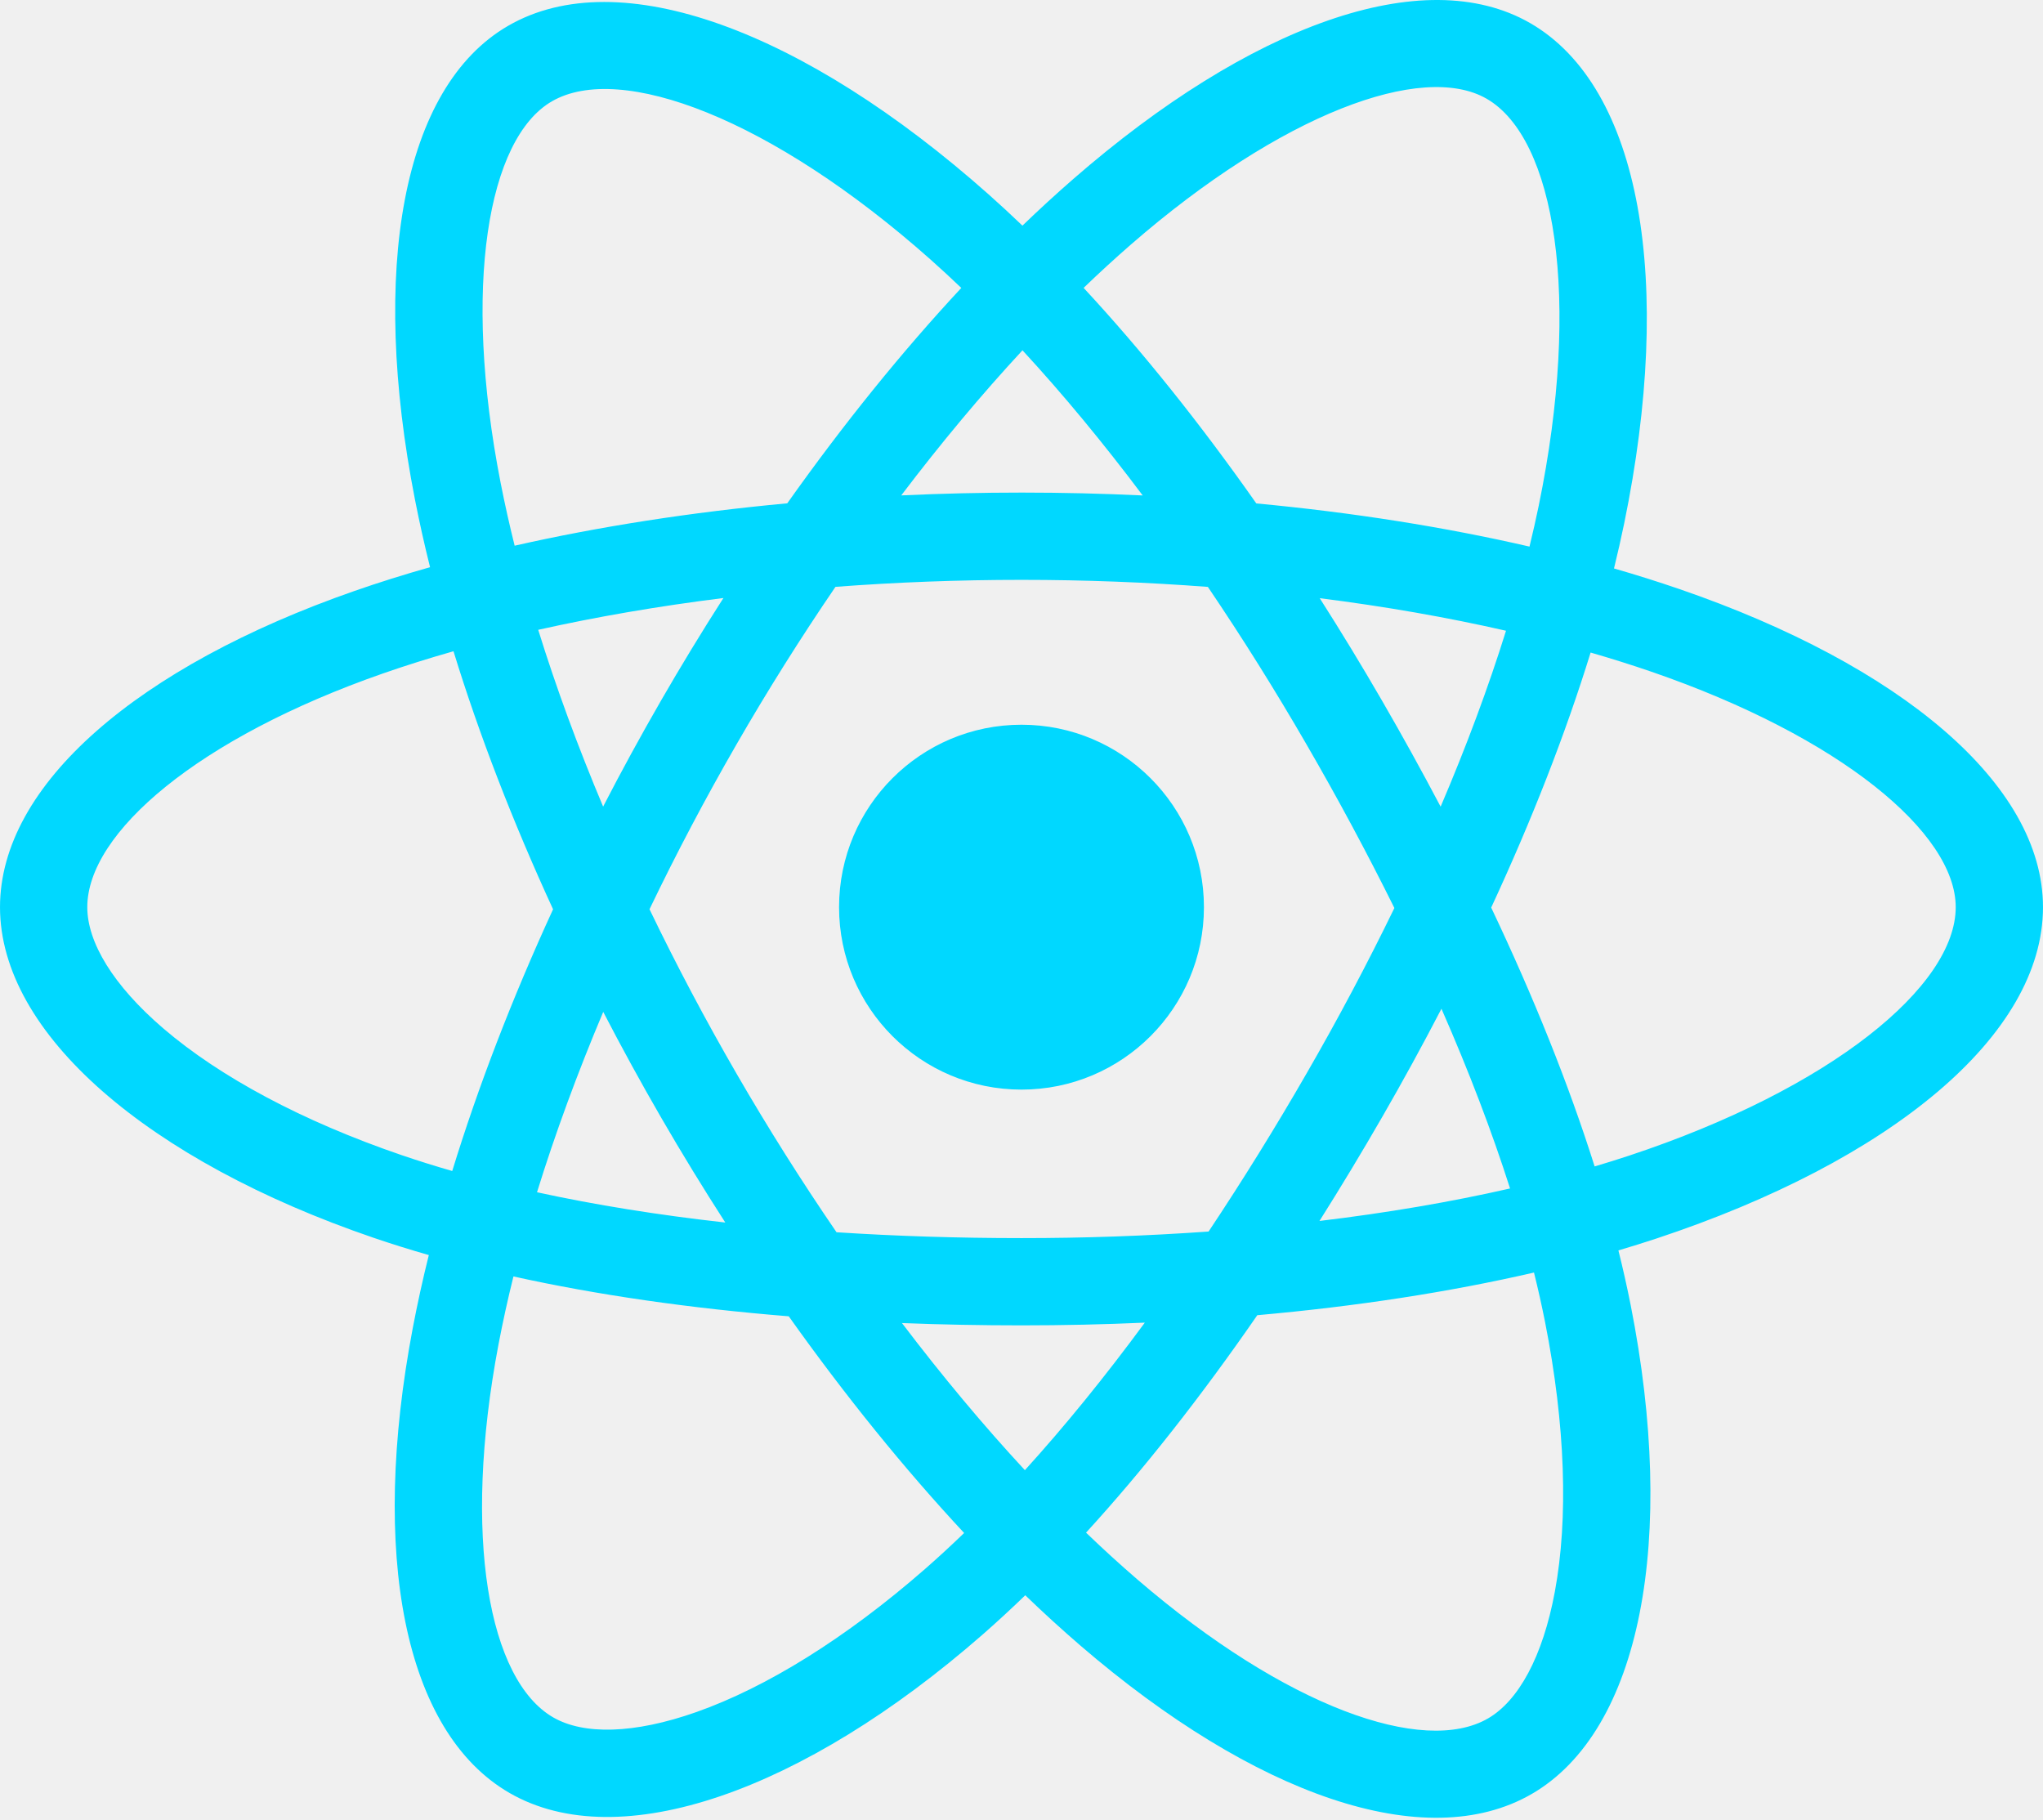
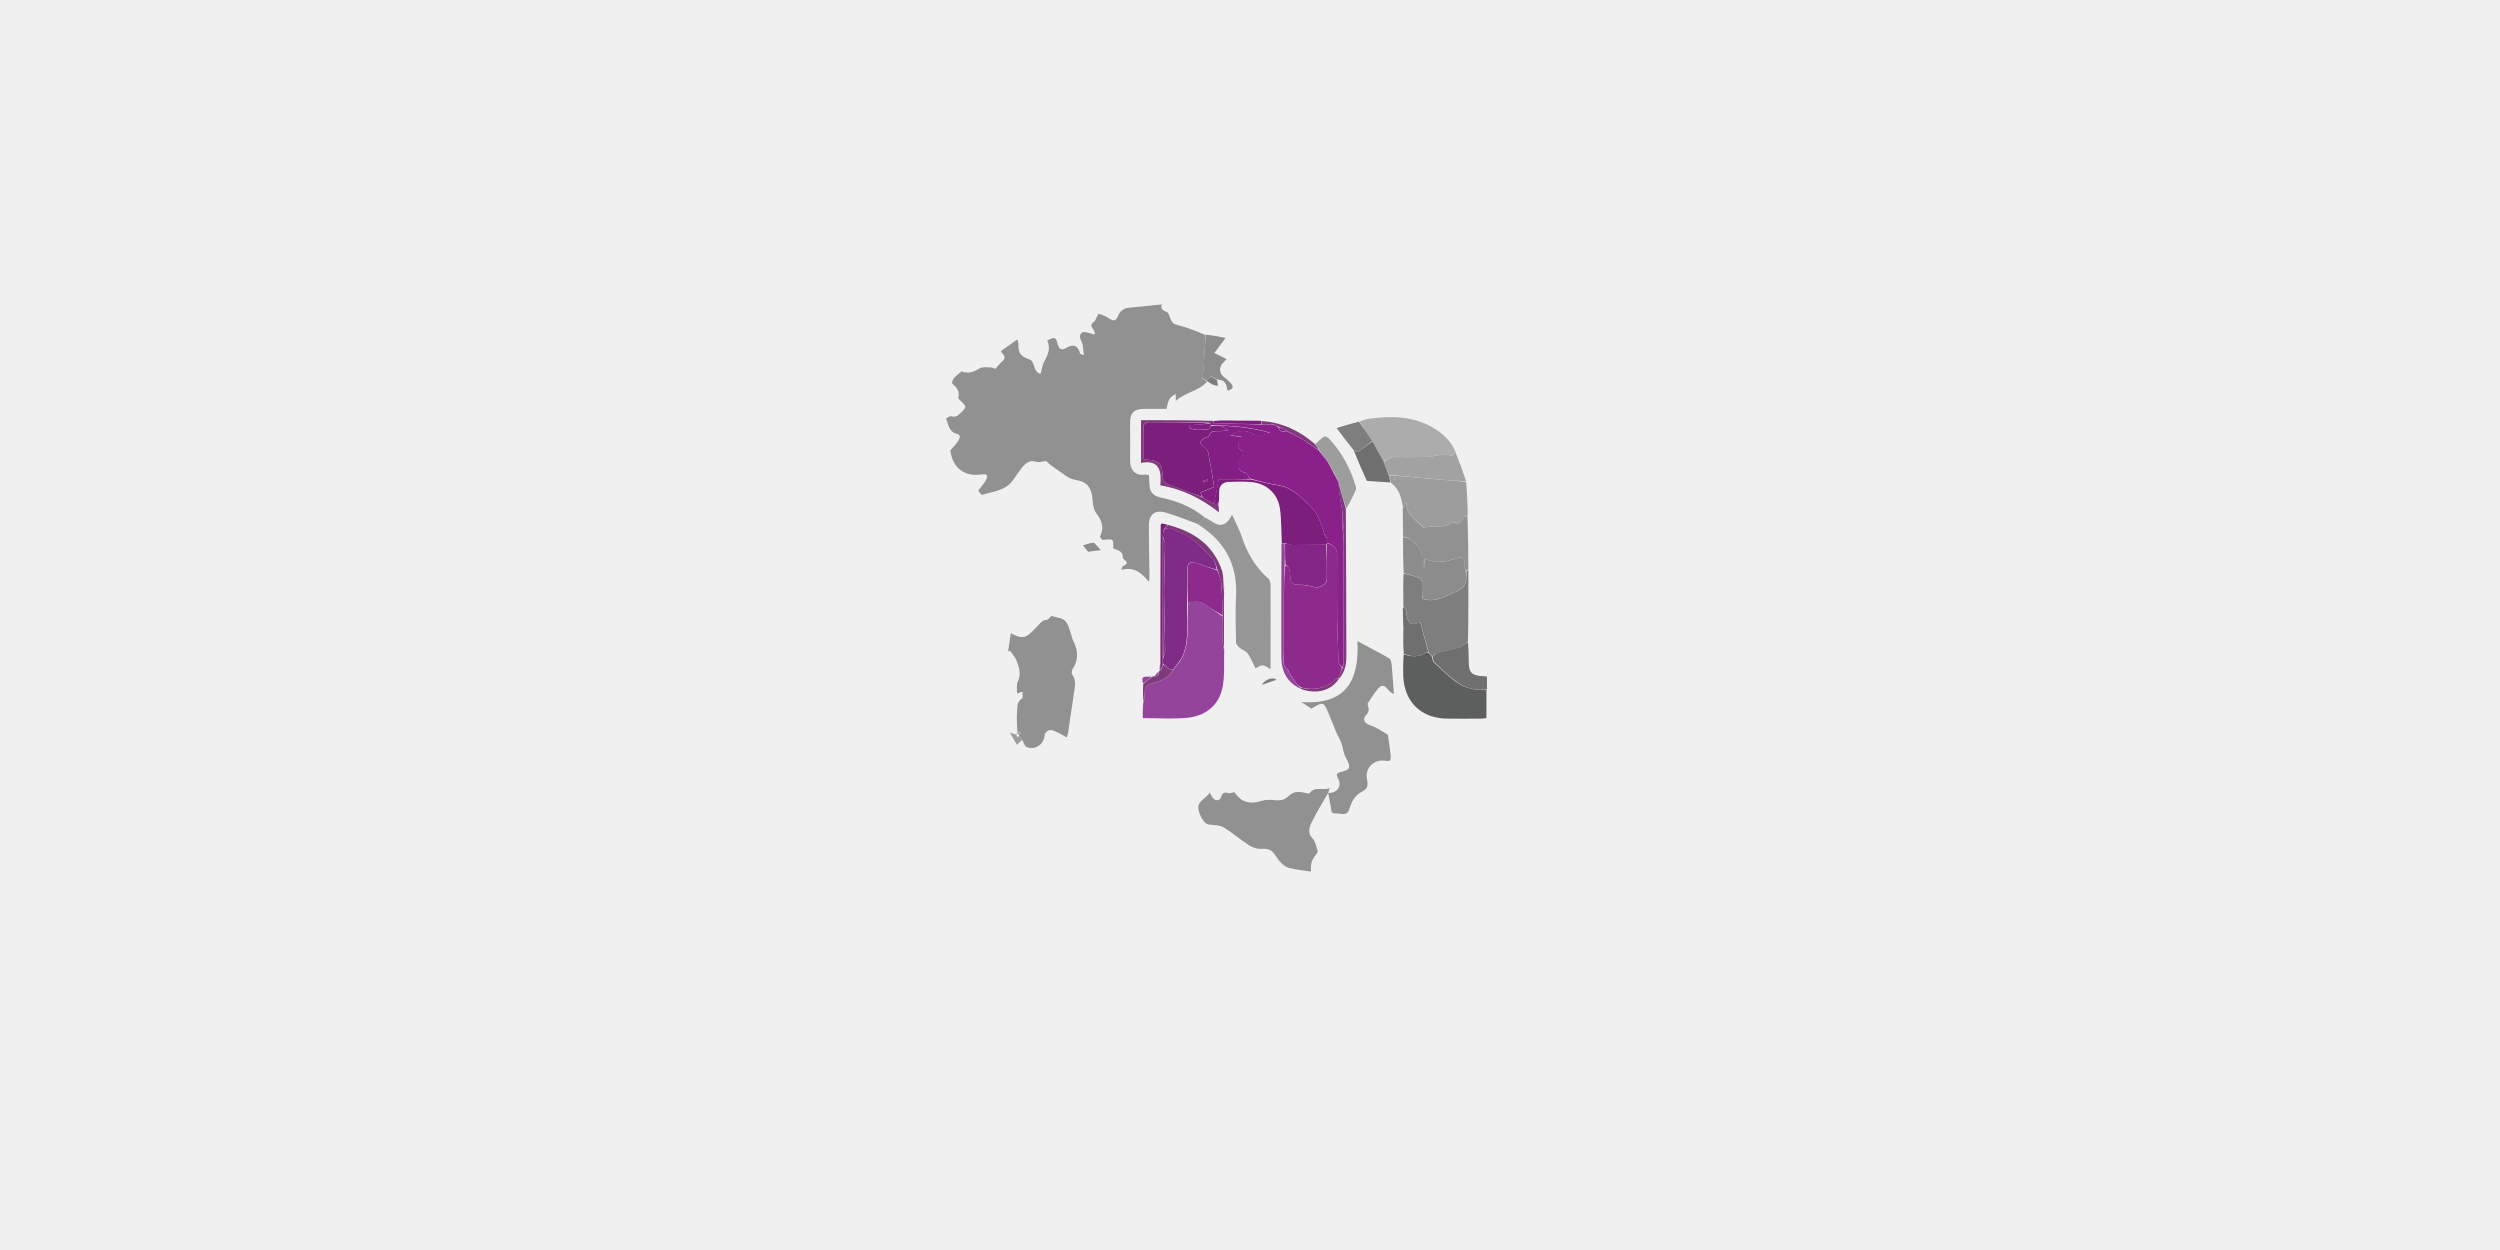
- <svg xmlns="http://www.w3.org/2000/svg" aria-hidden="true" role="img" class="iconify iconify--logos" width="35.93" height="32" preserveAspectRatio="xMidYMid meet" viewBox="0 0 256 228">
-   <path fill="#00D8FF" d="M210.483 73.824a171.49 171.49 0 0 0-8.24-2.597c.465-1.9.893-3.777 1.273-5.621c6.238-30.281 2.16-54.676-11.769-62.708c-13.355-7.7-35.196.329-57.254 19.526a171.23 171.23 0 0 0-6.375 5.848a155.866 155.866 0 0 0-4.241-3.917C100.759 3.829 77.587-4.822 63.673 3.233C50.33 10.957 46.379 33.89 51.995 62.588a170.974 170.974 0 0 0 1.892 8.48c-3.28.932-6.445 1.924-9.474 2.98C17.309 83.498 0 98.307 0 113.668c0 15.865 18.582 31.778 46.812 41.427a145.52 145.52 0 0 0 6.921 2.165a167.467 167.467 0 0 0-2.01 9.138c-5.354 28.2-1.173 50.591 12.134 58.266c13.744 7.926 36.812-.22 59.273-19.855a145.567 145.567 0 0 0 5.342-4.923a168.064 168.064 0 0 0 6.92 6.314c21.758 18.722 43.246 26.282 56.54 18.586c13.731-7.949 18.194-32.003 12.4-61.268a145.016 145.016 0 0 0-1.535-6.842c1.62-.48 3.21-.974 4.76-1.488c29.348-9.723 48.443-25.443 48.443-41.52c0-15.417-17.868-30.326-45.517-39.844Zm-6.365 70.984c-1.4.463-2.836.91-4.3 1.345c-3.24-10.257-7.612-21.163-12.963-32.432c5.106-11 9.31-21.767 12.459-31.957c2.619.758 5.16 1.557 7.61 2.4c23.69 8.156 38.14 20.213 38.14 29.504c0 9.896-15.606 22.743-40.946 31.14Zm-10.514 20.834c2.562 12.94 2.927 24.64 1.23 33.787c-1.524 8.219-4.59 13.698-8.382 15.893c-8.067 4.67-25.32-1.4-43.927-17.412a156.726 156.726 0 0 1-6.437-5.87c7.214-7.889 14.423-17.06 21.459-27.246c12.376-1.098 24.068-2.894 34.671-5.345a134.17 134.17 0 0 1 1.386 6.193ZM87.276 214.515c-7.882 2.783-14.16 2.863-17.955.675c-8.075-4.657-11.432-22.636-6.853-46.752a156.923 156.923 0 0 1 1.869-8.499c10.486 2.32 22.093 3.988 34.498 4.994c7.084 9.967 14.501 19.128 21.976 27.15a134.668 134.668 0 0 1-4.877 4.492c-9.933 8.682-19.886 14.842-28.658 17.94ZM50.35 144.747c-12.483-4.267-22.792-9.812-29.858-15.863c-6.35-5.437-9.555-10.836-9.555-15.216c0-9.322 13.897-21.212 37.076-29.293c2.813-.98 5.757-1.905 8.812-2.773c3.204 10.42 7.406 21.315 12.477 32.332c-5.137 11.18-9.399 22.249-12.634 32.792a134.718 134.718 0 0 1-6.318-1.979Zm12.378-84.26c-4.811-24.587-1.616-43.134 6.425-47.789c8.564-4.958 27.502 2.111 47.463 19.835a144.318 144.318 0 0 1 3.841 3.545c-7.438 7.987-14.787 17.08-21.808 26.988c-12.04 1.116-23.565 2.908-34.161 5.309a160.342 160.342 0 0 1-1.76-7.887Zm110.427 27.268a347.8 347.8 0 0 0-7.785-12.803c8.168 1.033 15.994 2.404 23.343 4.08c-2.206 7.072-4.956 14.465-8.193 22.045a381.151 381.151 0 0 0-7.365-13.322Zm-45.032-43.861c5.044 5.465 10.096 11.566 15.065 18.186a322.04 322.04 0 0 0-30.257-.006c4.974-6.559 10.069-12.652 15.192-18.18ZM82.802 87.83a323.167 323.167 0 0 0-7.227 13.238c-3.184-7.553-5.909-14.98-8.134-22.152c7.304-1.634 15.093-2.97 23.209-3.984a321.524 321.524 0 0 0-7.848 12.897Zm8.081 65.352c-8.385-.936-16.291-2.203-23.593-3.793c2.26-7.3 5.045-14.885 8.298-22.6a321.187 321.187 0 0 0 7.257 13.246c2.594 4.48 5.28 8.868 8.038 13.147Zm37.542 31.03c-5.184-5.592-10.354-11.779-15.403-18.433c4.902.192 9.899.29 14.978.29c5.218 0 10.376-.117 15.453-.343c-4.985 6.774-10.018 12.97-15.028 18.486Zm52.198-57.817c3.422 7.8 6.306 15.345 8.596 22.52c-7.422 1.694-15.436 3.058-23.88 4.071a382.417 382.417 0 0 0 7.859-13.026a347.403 347.403 0 0 0 7.425-13.565Zm-16.898 8.101a358.557 358.557 0 0 1-12.281 19.815a329.4 329.4 0 0 1-23.444.823c-7.967 0-15.716-.248-23.178-.732a310.202 310.202 0 0 1-12.513-19.846h.001a307.41 307.41 0 0 1-10.923-20.627a310.278 310.278 0 0 1 10.89-20.637l-.001.001a307.318 307.318 0 0 1 12.413-19.761c7.613-.576 15.42-.876 23.31-.876H128c7.926 0 15.743.303 23.354.883a329.357 329.357 0 0 1 12.335 19.695a358.489 358.489 0 0 1 11.036 20.54a329.472 329.472 0 0 1-11 20.722Zm22.56-122.124c8.572 4.944 11.906 24.881 6.52 51.026c-.344 1.668-.73 3.367-1.15 5.09c-10.622-2.452-22.155-4.275-34.23-5.408c-7.034-10.017-14.323-19.124-21.64-27.008a160.789 160.789 0 0 1 5.888-5.4c18.9-16.447 36.564-22.941 44.612-18.3ZM128 90.808c12.625 0 22.86 10.235 22.86 22.86s-10.235 22.86-22.86 22.86s-22.86-10.235-22.86-22.86s10.235-22.86 22.86-22.86Z" />
+ <svg xmlns="http://www.w3.org/2000/svg" id="Layer_1" data-name="Layer 1" version="1.1" viewBox="0 0 1920 960">
+   <defs>
+     <style>
+       .cls-1 {
+         fill: #812b89;
+       }
+ 
+       .cls-1, .cls-2, .cls-3, .cls-4, .cls-5, .cls-6, .cls-7, .cls-8, .cls-9, .cls-10, .cls-11, .cls-12, .cls-13, .cls-14, .cls-15, .cls-16, .cls-17, .cls-18 {
+         stroke-width: 0px;
+       }
+ 
+       .cls-2 {
+         fill: #979697;
+       }
+ 
+       .cls-3 {
+         fill: #5d5e5e;
+       }
+ 
+       .cls-4 {
+         fill: #acacac;
+       }
+ 
+       .cls-5 {
+         fill: #7b1e7c;
+       }
+ 
+       .cls-6 {
+         fill: #a2a2a2;
+       }
+ 
+       .cls-7 {
+         fill: #8c8c8c;
+       }
+ 
+       .cls-8 {
+         fill: #6f6f6f;
+       }
+ 
+       .cls-9 {
+         fill: #831f84;
+       }
+ 
+       .cls-10 {
+         fill: #9d9d9d;
+       }
+ 
+       .cls-11 {
+         fill: #94449b;
+       }
+ 
+       .cls-12 {
+         fill: #7e7e7e;
+       }
+ 
+       .cls-13 {
+         fill: #919191;
+       }
+ 
+       .cls-14 {
+         fill: #7e3a7b;
+       }
+ 
+       .cls-15 {
+         fill: #8e2a8c;
+       }
+ 
+       .cls-16 {
+         fill: #fff;
+       }
+ 
+       .cls-17 {
+         fill: #8a218a;
+       }
+ 
+       .cls-18 {
+         fill: #842687;
+       }
+     </style>
+   </defs>
+   <path class="cls-13" d="M919.8,402.4c-8.3-3-16.4-6.4-24.8-8.8-8.2-2.3-12.8,1.7-12.7,10.3,0,12.7.3,25.3.5,38,0,1.2-.2,2.5-.3,5.1-5.7-6.9-11.3-12-21.3-9.3.5-1.2.7-2.8,1.5-3.1,3.1-1.3,3.7-2.6.8-4.8-.5-.4-1.2-1-1.2-1.4.4-5.4-4-5.7-7.4-7.2.3-7.5.3-7.4-7.8-6.5-.7,0-2.5-2.3-2.3-2.7,3.5-6.8,1.4-12.3-2.9-17.9-1.8-2.4-2.5-6.1-2.7-9.2-.5-5.9-1.4-11.5-7-14.5-2.8-1.5-6.2-1.6-9.2-2.6-1.6-.5-3-1.4-4.4-2.4-3.8-2.6-7.6-5.3-11.4-8-1.4-1.1-2.7-2.4-3.8-3.3-2.4.2-5.2,1.3-7.4.6-5.2-1.7-8.3,1-11.1,4.4-4,4.8-6.8,11.1-11.7,14.4-5.4,3.6-12.5,4.7-19,6.5-.7.2-2.2-2.4-2.9-3.2,2.4-3.3,4.7-5.7,6.2-8.6,1.5-2.8.3-4.5-3.1-3.9-9.6,1.6-17.5-1.5-21.7-9.1-1.5-2.6-2.2-5.7-2.8-8.7-.2-.8,1.3-2,2.1-3,1.5-1.9,3.3-3.6,4.4-5.7,1.3-2.4,1.1-4.3-2.5-4.9-1.7-.3-3.4-2.1-4.4-3.7-1.3-2.2-1.8-4.8-2.9-7.9,1.1-.5,2.9-2,4.1-1.6,3.2,1,4.9-.5,6.9-2.4,4.9-4.6,5-5,0-9.6-.7-.7-1.9-1.8-1.7-2.3,1.5-4.9-1.2-7.8-4.5-10.7-.5-.4.2-3.1,1-4.1,1.6-1.9,3.8-3.4,6.2-5.4,4.6,2.1,9.1.5,13.8-2.3,2.2-1.3,5.5-.8,8.3-.7,1.5,0,3.1.9,3.7,1.1,2.2-2.4,3.6-4.4,5.5-6,4.1-3.4-.6-5.4-1.2-7.7,4.2-3,8.3-5.8,12.6-8.9.3,1.2.8,2.1.8,3,0,7.9,1.4,9.7,9.3,12.7,1.2.5,2.1,2.7,2.6,4.2,1,3.6,2.6,6.3,5.3,6.4.9-3.4,1.1-6.3,2.3-8.6,2.9-5.4,5.7-10.7,2.6-16.8,5.8-3.2,6.8-2.8,8.1,2.7.8,3.5,3,5.1,6.2,3.1,5.6-3.3,9.3-2.6,11,4.1,0,.4,1.1.5,2.9,1.3-.6-4-.3-7.4-1.6-10-1.4-2.9-2.3-5.8.4-7.5,1.4-.9,4.4.4,6.6.8.7.1,1.4.7,3.3.6-.5-1.3-.7-2.9-1.6-4-1.9-2.3-1.9-3.7.7-5.6,1.4-1,1.8-3.3,3.3-6.2,1.9.7,4.7,1.3,6.9,2.8,5.5,3.6,6.4,3.4,9-2.6.7-1.5,2.3-2.8,3.8-3.7,1.2-.7,2.8-1,4.3-1.1,8.3-.9,16.5-1.7,24.8-2.5-.9,2.3-.3,4.4,3.6,5.7,1.6.5,2.4,3.7,3.2,5.8,1,2.6,2.4,3.6,5.3,4.3,7.2,1.9,14.2,4.6,21.5,7.7-.4,9.7-1.2,18.8-1.7,27.8-.1,2.5-3.1,6.1,2.2,7.2.4.2.5.4.7.6-6.2,7.6-16.6,8.1-24.1,15v-5.2c-5.4,2-6.1,6.3-7.1,11.3-5.6,0-11.4,0-17.1,0-7.8,0-10.9,2.9-10.9,10.8,0,9.3.2,18.7,0,28-.3,7.8,3.7,12.9,11.6,11.7.8-.1,1.6.2,2.9.3.1,2.2.3,4.3.3,6.4.2,6.4,2.4,9.5,8.7,10.9,12.2,2.6,23.6,6.9,33.7,15.2-1.6,2.2-3.3,3.8-5,5.4Z" />
+   <path class="cls-13" d="M781.3,562c-.1-5.3-.7-10.6-.2-15.7.4-3.3-.3-7.5,3.8-9.8.8-.4.3-3.1.4-5.3-1.5.5-2.5.8-4.3,1.4.2-3.3-.5-6.5.6-9,2.8-5.9,1.1-11.2-1-16.5-1.1-2.7-3.2-4.9-4.9-7.3-.5.2-1,.4-1.5.6.7-4.7,1.4-9.3,2.1-14.1,11.1,6.3,13.4,1.7,21.2-6.2,1.9-2,3.1-3.9,6.2-4,1.2,0,2.3-1.8,3.7-3,2.3.6,4.8,1,7.3,1.8,5.9,2,6.1,7.7,7.9,12.3.6,1.5.8,3.2,1.5,4.6,3.8,7.4,4.6,14.6-.3,21.9-.7,1.1-1,3.3-.4,4.2,3.3,4.6,2.2,9.4,1.4,14.4-1.6,10.2-3,20.4-4.5,30.5-.1,1-.5,1.9-1,3.6-2.4-1.4-4.4-2.7-6.6-3.7-2.1-.9-4.4-2.2-6.4-2-1.5.1-4,2.3-4,3.7-.4,7.2-7.2,12.1-13.9,9.3-1.4-.6-2-3-3.2-5.2-1.1-1.6-1.9-2.5-2.8-3.7,0-.2-.2-.6.2-.7.8-.4,1.3-.7,1.8-1.1-1-.4-2.1-.8-3.1-1.2Z" />
+   <path class="cls-13" d="M1020,609c-4.3,7.6-9,15-12.8,22.9-1.9,3.9-3,8.2,1.1,12.4,2.1,2.2,2.5,6.1,3.6,9.2.1.4,0,1-.2,1.4-1.5,2.3-3.5,4.4-4.3,6.9-.8,2.4-.5,5.2-.6,7.6-5.7-.9-11.3-1.5-16.8-2.8-2.3-.5-4.5-2.3-6.2-4-2-1.9-3.4-4.5-5-6.7-2.5-3.4-5.6-4.3-10-4-3.1.2-6.8-.9-9.5-2.7-6.8-4.4-12.9-9.8-19.8-13.9-3.1-1.8-7.5-1.5-11.3-2.1-3.8-.6-6.7-7-7.6-10.5-1.9-7.8,5.6-9,8.5-14,.8,1.5,1.4,2.7,2.2,3.9,2,2.8,5.5,2.6,6.5-.5,1-3.1,2.3-4,5.5-3,1.3.4,3.1-.4,4.7-.7,5.2,7.7,11.8,9.6,20.8,6.7,3-1,6.6-1,9.8-.6,4.3.5,8,0,11-3.1,3.5-3.5,7.6-3.7,12-2.6,1.4.3,3.8.9,4.2.4,4-5.8,10.1-1.6,15.4-4-.5,1.6-.8,2.4-1.1,3.6,0,.3,0,.3,0,.3Z" />
+   <path class="cls-13" d="M1020,609c7,.2,10.9-5.3,7.6-11.2-2-3.6-.4-4.2,2.5-5,7.2-1.7,7.5-3.7,3.7-10.5-2-3.5-2.3-7.9-3.7-11.8-1.1-2.9-2.8-5.6-4-8.5-2.1-4.9-3.9-9.8-6-14.7-3.4-8.2-4-8.3-11.5-3.9-.6.3-1.1.6-1.5.8-2.4-1.6-4.6-3.1-7.7-5.1,33.7,2.6,44.7-15.8,43.1-46.7,9,4.8,16.8,8.8,24.4,13.2,1.2.7,1.8,3.3,1.9,5,.7,7.2,1.1,14.4,1.7,22.5-1.3-.9-3.2-1.7-4.3-3.2-3-3.9-5-4.4-8-.8-2.9,3.4-5.3,7.2-7.7,10.9-.3.5,0,1.6.2,2.3.8,2.5.7,4.4-1.4,6.7-3.4,3.7-1.3,6.6,3.5,8.2,5.2,1.8,9.8,5.2,13.1,7.1.9,6.1,1.6,10.8,2.1,15.5.2,1.4.2,3-.4,4.1-.3.6-2.3.6-3.4.4-9-1.6-16.3,5.7-14.3,14.5.9,4,.5,7.1-3.7,9.1-5.6,2.6-8.2,7.8-9.8,13.2-2,6.6-7.1,3.1-10.8,3.6-3.7.5-3.1-3.1-3.6-5.4-.7-3.2-1.3-6.5-1.9-10.1,0-.4,0-.4,0-.4Z" />
+   <path class="cls-11" d="M940.2,499c-.4,10.2.7,20.9-1.7,30.6-3.3,13.1-13.7,20.5-27.1,21.7-11,1-22.2.2-33.8.2,0-3.9,0-7.8.5-12.4.7-1.6.9-2.5.9-3.5.2-9.4.3-9.2,9.1-11.8,5.5-1.6,10.4-4.1,13.3-9.9,2.8-3.7,6-7,7.5-11,4.9-12.9,2.8-26.6,3.6-39.9,4.8-1.1,9-1.9,13.1,1.2,4.3,3.2,8.9,5.9,13.4,9.3,0,6.6,0,12.8,0,19,0,2.2.7,4.4,1.1,6.6Z" />
+   <path class="cls-2" d="M920.1,402.6c1.5-1.8,3.2-3.4,4.9-5.3,1.9.8,3.7,1.9,5.5,3.1,6.7,4.6,11.5,3.4,15.7-5.1,2.8,6.3,5.8,11.6,7.6,17.3,4.1,12.4,10.5,23.2,20.4,31.9,1.2,1,1.6,3.5,1.6,5.3.1,17.8,0,35.6,0,53.4,0,3.3,0,6.6,0,10.8-2-1.1-4-2.9-6-3-1.9-.1-4,1.5-5.6,2.3-1.9-3.8-3.4-7.8-5.8-11.2-1.4-2-4.3-2.9-6.3-4.6-1.2-1-2.8-2.6-2.8-4-.2-12-.7-24,0-35.9,1.2-24.2-8.8-42-29.2-54.9Z" />
+   <path class="cls-3" d="M1141.6,529.7v21.7c-1.1.2-2.2.5-3.3.5-9.2,0-18.3.2-27.5,0-19.6-.5-32.2-12.9-33.1-32.5-.2-5.5-.1-11,.3-16.9,6.1,2,11.6,2.4,16.9-1.2.5-.3,1.3-.1,2.1,0,1,1.1,1.9,2,2.8,3.2.4,1.6.4,3.2,1.2,4,6.1,5.5,11.8,11.6,18.6,16.1,6.3,4.1,14,5.9,21.8,5.1Z" />
+   <path class="cls-12" d="M1100,504.2c-.9-.9-1.7-1.7-2.8-3.3-2.2-8.2-4.3-15.7-6.4-23.1-6.9,2.7-8.9,1.7-10.4-5.3-.3-1.3,0-2.7-.4-3.9-.4-1-1.4-1.7-2.2-2.5-.1-8.4-.2-16.7.1-25.5,3.8.5,7,1.6,10.3,2.6,3.1.8,4.1,2.6,3.9,5.8-.2,3.8.2,7.7.4,10.9,8.6,2.8,15-.7,21.5-3.6,2.6-1.2,5.3-2.2,7.7-3.7,5.4-3.5,4.2-9.2,4.6-14.4.6,0,1,0,1.4,0,0,18,.1,36-.3,54.5-2.9,2-5.1,4-7.8,4.9-4.9,1.6-10.1,2.2-15.1,3.6-1.7.5-3.1,2-4.6,3Z" />
+   <path class="cls-10" d="M1126,370c.6,8.4,1.2,16.8,1.2,25.6-1.2.8-2.2,1-2.6,1.6-1.9,3-3.5,6.1-8.1,4-.8-.4-2.3,1-3.6,1.4-1.4.5-2.7,1.2-4.1,1.3-5.2.4-10.4.7-15.6,1-5.2-5.5-13.5-9.3-13.1-19.3-1.1,1.8-1.8,3.1-2.6,4.4-1.2-7.1-2.4-14.3-9.3-19.2-.3-.4-.2-.8,0-1-.2-1.1-.7-2-1.2-3.1,0-.7-.1-1.1,0-1.7,11.8.8,23.3,1.9,34.8,3,8,.7,16,1.3,24.1,2M1071.2,368.6c0-.4,0-.8,0-1.2-.2,0-.5,0-.5,0,0,.4,0,.8.5,1.2Z" />
+   <path class="cls-4" d="M1044,323.8c2.4-.8,4.8-1.9,7.3-2.2,17.2-2.4,34.2-2.1,49.7,7.1,7.2,4.3,13.3,9.9,16.8,18.2-1.5,2.1-2,4.4-5.1,2.5-1.5-.9-4.2-.2-6.3,0-3.4.4-6.7,1.4-10.1,1.5-7.8.2-15.6.3-23.3,0-4.1-.2-7.4,1-10.3,3.9-3.1-5.4-5.9-10.6-8.7-16.1-3.4-5.2-6.7-10-10-14.9Z" />
+   <path class="cls-5" d="M984.4,416.9c-.4-8.8-.2-17.6-1.4-26.3-1.8-12.2-11.1-19.9-23.4-20.5-5.3-.3-10.6-.2-15.9,0-5,.1-7.7,3.3-7.4,8.3.1,2.6,0,5.3-.5,8.4-1.5.4-2.6.4-3.5,0,1.4-6.7,2.6-13.1,3.6-18.8,8.7,0,16.4,0,24.5.2,7.4,1.7,14.4,3.5,21.5,4.6,10.1,1.6,16.6,8.5,23.5,14.9,6.5,6,9.4,14.1,11.7,22.7.7,1.1,1.3,1.9,2,3.1,0,1.5,0,2.5,0,3.8,0,.2,0,.7-.4.8-2,.1-3.6.2-5.1.3-7.1,0-14.3.1-21.5.2-1.4-.4-3.2-.9-5.4-1.4-.9,0-1.6-.1-2.2-.2Z" />
+   <path class="cls-13" d="M1077.3,390.5c.9-1.7,1.6-3,2.7-4.8-.3,10,7.9,13.8,13.1,19.3,5.3-.3,10.5-.6,15.6-1,1.4-.1,2.8-.8,4.1-1.3,1.2-.5,2.8-1.8,3.6-1.4,4.6,2.1,6.2-1.1,8.1-4,.4-.6,1.4-.8,2.5-1.3.5,13.7.7,27.4.7,41.6-.5.5-.8.4-1.8.2-.7-.9-1-1.6-1-2.2-.3-7.9-.6-8.8-8.1-6.3-7.7,2.6-14.7,3.3-23-.3.3,2.6.5,4.6.7,6.5-.5,0-1,.2-1.6.3-.3-2.2-1.2-4.5-.9-6.7.9-8.4-8.3-16.3-14.4-17-.1-7-.3-14-.3-21.5Z" />
+   <path class="cls-7" d="M1077.5,412.5c6.2.2,15.4,8.1,14.6,16.6-.2,2.2.6,4.5.9,6.7.5,0,1-.2,1.6-.3-.2-2-.4-3.9-.7-6.5,8.3,3.6,15.3,2.9,23,.3,7.5-2.5,7.8-1.6,8.1,6.3,0,.6.3,1.3.7,2.2.2,5.5,1.4,11.2-4,14.7-2.4,1.5-5.1,2.6-7.7,3.7-6.5,2.9-12.9,6.4-21.5,3.6-.1-3.1-.6-7-.4-10.9.2-3.2-.8-5-3.9-5.8-3.3-.9-6.6-2-10.2-3-.4-9-.5-18.1-.5-27.6Z" />
+   <path class="cls-6" d="M1063,355c2.6-3.1,5.9-4.2,10-4.1,7.8.3,15.5.2,23.3,0,3.4-.1,6.7-1.1,10.1-1.5,2.1-.3,4.8-1,6.3,0,3.1,1.9,3.6-.4,5.1-2.2,2.9,7.2,5.6,14.6,8.2,22.4-8.1-.3-16.1-.9-24.1-1.6-11.5-1.1-23.1-2.2-35.1-3.3-1.6-3.2-2.7-6.5-3.9-9.7Z" />
+   <path class="cls-8" d="M1100,504.5c1.5-1.4,2.9-2.9,4.6-3.4,5-1.4,10.1-2.1,15.1-3.6,2.6-.8,4.9-2.9,7.7-4.4.4,4.9.5,9.9.6,14.8,0,8.8,2.3,11,11.1,11.4.8,0,1.6.1,2.9.3,0,3.3,0,6.4,0,9.8-8,1.2-15.6-.6-21.9-4.8-6.8-4.4-12.6-10.6-18.6-16.1-.8-.7-.8-2.4-1.2-4Z" />
+   <path class="cls-10" d="M1010.1,341.1c2.2-1.9,4.2-4.1,6.6-5.7.7-.5,2.9.2,3.7,1.1,10,10.8,17,23.3,20.9,37.5.3,1.1-.1,2.5-.6,3.6-2,4.3-4.1,8.6-6.7,12.9-2.3-6.5-4.1-13-5.9-19.8-.3-.8-.5-1.3-.8-2.2-1-2.2-2-4-3.2-6.1-1.7-3-3.3-5.8-4.9-8.8-2-2.8-4-5.2-6-7.7,0,0,0,0,0-.4-1.1-1.7-2.1-3-3.1-4.4Z" />
+   <path class="cls-8" d="M1062.7,354.8c1.4,3.5,2.5,6.7,3.9,10.2.3.7.3,1,.4,2,.4,1.4.6,2.2.9,3,0,0,0,.3,0,.5-5.9-.3-11.9-.7-18.2-1.2-3.1-6.8-6.6-14.8-9.9-23.1,1.4.2,2.5.8,2.9,1,4.1-3,7.7-5.6,11.4-8.2,2.8,5.2,5.6,10.4,8.7,15.8Z" />
+   <path class="cls-7" d="M926.2,291.9c-5.1-1.1-2.2-4.7-2.1-7.2.5-9,1.3-18.1,2-27.6,5,.4,10.1,1.4,15.2,2.4-3.2,4.3-5.9,7.9-8.7,11.6,3.9,1.9,6.4,3.2,9.4,4.7-1.1,1.2-1.8,2-2.6,2.8-3.7,3.5-3,8.8,1.4,11.6,1.6,1.1,3,2.6,4.3,4,3,3.1,1.6,4.7-2.3,5.9-.8-4.3-1.5-8.6-7.7-8.5-2.1-.9-3.6-1.8-5.1-2.8-.1-.2-.2-.2-.3-.3.1.1.2.3.4.8-1.3,1.1-2.6,1.8-3.8,2.6Z" />
+   <path class="cls-8" d="M1077.6,466.5c.9.4,2,1.1,2.3,2.1.4,1.2.1,2.6.4,3.9,1.5,7,3.6,7.9,10.4,5.3,2.1,7.5,4.1,15,6.2,22.9-.7.4-1.5.3-2,.6-5.3,3.6-10.8,3.2-16.8.8-.5-6.3-.5-12.7-.3-19.6.4-.7.5-.8.5-.9-.2-.2-.4-.4-.6-.5-.1-4.7-.3-9.4-.3-14.5Z" />
+   <path class="cls-14" d="M932,387c1.1,0,2.2.2,3.6.1.4,1.8.5,3.7.6,6.3-13.7-10.5-28.1-17.8-45.1-20.7,1.1-10.9-.5-19.8-14.8-17.2v-32.8c18.5,0,36.7,0,55.4.5.4.9.3,1.4,0,1.8-.8,0-1.2,0-1.9,0-.2,0-.7,0-1-.3-15.9-.4-31.6-.6-47.2-.6-1.2,0-3.3,1.7-3.3,2.7-.3,8.6-.2,17.2-.2,25.6,1.2.3,1.7.5,2.2.5,10.1.7,12.2,2.7,12.7,13,.2,3.6,2,5.1,5.2,6.3,8.4,3,16.6,6.4,25.2,9.7,2.1,1,3.8,2,5.7,3.3,1,.8,1.9,1.2,2.9,1.7,0,0,0,0,0,0Z" />
+   <path class="cls-12" d="M1054,338.6c-3.6,3-7.2,5.6-11.3,8.6-.4-.2-1.5-.7-3-1.3-4.4-5.4-8.3-10.7-13.2-17.2,5.9-1.8,11.3-3.4,17.1-4.9,3.7,4.9,7,9.7,10.4,14.9Z" />
+   <path class="cls-14" d="M1028,371c1.8,6.5,3.6,13,5.6,19.7.3,38,.3,75.8.4,113.5,0,6.2-1.1,11.9-5.5,16.9-.4,0-.6-.1-.6-.5,1-2.8,2-5.2,3.3-7.9.4-1.6.7-2.9.7-4.2,0-30.5,0-61,0-92,0-3.3.1-6.1,0-8.9-.2-4.9-.6-9.7-1-15-.7-4.6-1.6-8.7-2.2-12.8-.4-2.9-.5-5.8-.8-8.7Z" />
+   <path class="cls-14" d="M940.2,498.5c-.5-1.7-1.1-3.9-1.2-6.1-.2-6.2,0-12.3,0-19.4-.3-9-.4-17.2-1.1-25.2-.3-3.3-1.9-6.5-2.9-10.1-1-2.9-1.4-6-3.2-7.8-5.2-5.6-10.6-11.2-16.6-16-3.8-3-8.8-4.4-13-6.8-2.9-1.6-5.4-2.1-8.2-.4,1-1.4,2-2.5,2.9-3.6,19.6,5.1,35.1,15.1,41.9,36,0,.9.2,1.3.2,1.6.2.8.4,1.7.4,3.2,0,3.9.3,7.1.6,10.4.2.3.2.6,0,1.6,0,.9,0,1.2,0,1.5,0,13.6.1,27.1,0,41.2Z" />
+   <path class="cls-11" d="M984.3,417.4c.8-.4,1.4-.3,2.3.2.3,5.8.3,11.1,0,16.7-.4,8.2-.6,16.1-.6,23.9,0,14.5-.1,29,0,43.4,0,4.5-2,9.9,3.5,13.1.3.2,0,1,.3,1.4,1.6,2.6,3.2,5.3,5,7.8,1.1,1.5,2.7,2.7,4.1,4.3,0,.4,0,.6,0,.8-10.1-4.7-14.8-13.1-14.8-23.9-.2-29.1,0-58.2.1-87.7Z" />
+   <path class="cls-5" d="M896.6,402.9c-.6,1.2-1.6,2.3-2.9,4-.4,2.1-.6,3.6-.7,5.6,0,31.2,0,61.9,0,93,0,1.8,0,3.1,0,4.9-.4,1.5-.8,2.6-1.1,3.3-.2-2.1-.5-3.8-.7-5.6,0-34.7,0-69.4.2-104.7.5-.8.7-1.1.7-1.4,1.4.3,2.8.5,4.6,1Z" />
+   <path class="cls-14" d="M1009.7,341c1.3,1.5,2.3,2.8,3,4.5-4.5-2.6-8.5-5.7-12.8-8.4-3.8-2.3-7.9-4.1-12.1-6.4-2.1-1.1-3.9-1.9-6-3-1.4-.7-2.6-1.2-4-2-1.8,0-3.3,0-5.2.3-1.4,0-2.5,0-3.6-.3,0-1,0-1.6,0-2.3,15.6,1,28.8,7.3,40.8,17.6Z" />
+   <path class="cls-14" d="M891.9,514c.4-1.1.8-2.2,1.5-3.6,2.7,1.1,3.8,4.9,7.7,3.6-2.5,5.6-7.5,8.2-13,9.8-8.8,2.5-8.9,2.4-9.1,11.8,0,1-.3,1.9-.8,3.1-.4-4.1-.5-8.4-.2-13.3,2.5-2.3,4.7-4,6.8-5.6.3-.1.6-.2,1.6-.5,4.2.6,3.4-2.1,3.8-3.8,0,0,0-.2.3-.3.7-.4,1.1-.8,1.4-1.1Z" />
+   <path class="cls-14" d="M999.3,529.2c-.3-.4-.3-.6.1-1,9.9,2.2,18.5.5,25.9-6,.7-.6,1.7-.8,2.6-1.2,0,0,.2.2.4.3-5.8,9-17,12.2-29,7.9Z" />
+   <path class="cls-7" d="M840.3,416.9c1.8,1.8,3.2,3.5,5.1,5.6-3.7.5-6.6.9-9.9,1.3.1.2,0-.3-.4-.8-1.1-1.4-2.2-2.8-3.4-4.2,1.8-.5,3.6-1.1,5.4-1.6,1-.3,2-.3,3.3-.3Z" />
+   <path class="cls-5" d="M968.6,323.3c.3.8.4,1.4,0,2.4-12.5,0-24.6-.4-36.6-.7,0-.5,0-.9,0-1.7,4-.4,7.9-.5,12.8-.4,3.8.2,6.6.2,9.4.2,4.2,0,8.4,0,12.7.1.5,0,.9,0,1.7,0Z" />
+   <path class="cls-10" d="M782.5,565.1c.8.9,1.6,1.9,2.5,3.1-1.2,1.4-2.6,2.5-4.1,3.8-1.7-3-3.3-5.8-5.3-9.4,1.8.6,3.3,1.2,5.1,1.6.3-.2.3-.2.1.1.1.8.5,1.2.8,1.7.3-.3.6-.6.9-.9Z" />
+   <path class="cls-12" d="M926.3,292c1.1-.8,2.4-1.6,3.7-2.6,0-.3,0-.3,0-.3,1.5.9,2.9,1.7,4.7,2.8.4,1.6.5,3.1.6,4.5-1.3-.3-2.7-.5-3.9-1-1.3-.6-2.5-1.5-4-2.5-.4-.4-.6-.6-1-.8Z" />
+   <path class="cls-12" d="M980.2,522.1c-3.6,1.4-7.3,2.6-11.1,3.8,2.2-4.1,9-6.4,11.1-3.8Z" />
+   <path class="cls-14" d="M966.6,323.1c-3.9.1-8.1,0-12.3,0-2.8,0-5.7,0-9-.1,6.6,0,13.8,0,21.3,0Z" />
+   <path class="cls-11" d="M884.4,519.7c-1.8,1.8-3.9,3.4-6.4,5.3-2.6-6.8,2.6-5,6.4-5.3Z" />
+   <path class="cls-11" d="M891.9,513.6c-.4.7-.7,1-1.3,1.4,0-2.1.1-4.2.5-6.7.4,1.4.6,3.1.9,5.2Z" />
+   <path class="cls-11" d="M940.3,453.9c-.4-2.8-.7-6-.8-9.5.4,2.9.7,6,.8,9.5Z" />
+   <path class="cls-11" d="M889.9,515.6c-.2,1.5.6,4.3-3.1,3.6.8-1.1,1.8-2.2,3.1-3.6Z" />
+   <path class="cls-10" d="M781.3,562.3c1,0,2.1.4,3.1.8-.5.3-1,.7-2,.9-.8,0-1.1,0-1.4,0,0,0,0,0,0,0,0-.4.2-.9.3-1.7Z" />
+   <path class="cls-11" d="M939.2,440.5c-.2-.2-.2-.5-.3-1,.1.2.2.5.3,1Z" />
+   <path class="cls-14" d="M891.7,402c.2.3,0,.6-.4.9-.1-.2,0-.6.4-.9Z" />
+   <path class="cls-3" d="M1077.8,481.3c.3,0,.5,0,.6.3,0,0-.1.2-.4.4-.2,0-.3-.2-.2-.7Z" />
+   <path class="cls-11" d="M940.3,457.2c-.2,0-.2-.4-.2-1,.1,0,.2.4.2,1Z" />
+   <path class="cls-16" d="M780.8,564.3c.5-.3.8-.3,1.3-.2.2.2.3.6.3.8-.2.5-.5.8-.8,1.1-.3-.5-.6-.9-.8-1.7Z" />
+   <path class="cls-1" d="M901.4,513.9c-4.1,1.4-5.2-2.3-8-3.9-.4-1.4-.4-2.8,0-4.7.8-2.2,1.5-3.9,1.5-5.6-.2-14.9-.8-29.8-.9-44.8,0-12.4.7-24.9.8-37.3,0-1.9-1.2-3.8-1.8-5.7.1-1.5.3-3,.7-4.8,3-2.3,5.6-1.8,8.4-.2,4.3,2.4,9.3,3.8,13,6.8,6,4.8,11.4,10.4,16.6,16,1.7,1.9,2.1,4.9,2.8,7.8-5.2-1.4-10.1-3.1-15-4.8-.2,0-.3-.1-.5-.2-5.3-1.6-7.1-.4-7.2,5.1,0,8.4,0,16.9,0,25.3-.4,13.4,1.7,27-3.1,39.9-1.5,3.9-4.7,7.2-7.5,11Z" />
+   <path class="cls-15" d="M912.4,463c-.4-8.4-.5-16.9-.4-25.3,0-5.5,1.9-6.7,7.2-5.1.2,0,.3.1.5.2,4.9,1.7,9.7,3.4,15,5.2,1.4,3.3,3,6.5,3.2,9.8.7,8.1.8,16.2,1.1,24.8-4.5-2.5-9.1-5.2-13.4-8.3-4.1-3.1-8.4-2.3-13.1-1.2Z" />
+   <path class="cls-6" d="M1068.2,369.8c-.6-.6-.8-1.4-1.1-2.5.5.6.9,1.4,1.1,2.5Z" />
+   <path class="cls-6" d="M1071,368.6c-.2-.4-.2-.8-.2-1.2,0,0,.3,0,.5,0,0,.4,0,.8-.3,1.2Z" />
+   <path class="cls-17" d="M931.6,325c12.4.3,24.4.7,36.9,1,1.5,0,2.6,0,4.3,0,2.2,0,3.6,0,5.1,0,1.2.5,2.4,1,3.8,2.1,1.3,3.8,3.6,3.8,6.2,2.9,4,2,8.1,3.8,11.9,6.1,4.3,2.7,8.4,5.8,12.9,8.7.4,0,.3,0,.3.4,2,2.8,4,5.2,6.1,7.6,1.6,2.7,3.1,5.5,4.8,8.9,1.2,2.5,2.2,4.3,3.3,6.1.3.5.5,1,.8,1.8.3,3.2.4,6.1.8,9,.6,4.2,1.4,8.3,2.2,13.3,0,3.7-.1,6.5,0,9.4.2,4.9.6,9.7.9,14.6,0,30.5,0,61,0,91.5,0,1.3-.3,2.6-1.1,4.1-1.4-1.3-2.7-2.9-2.8-4.4-.5-11.3-.9-22.6-1.1-33.8-.2-16,0-32,0-48q0-7.7-8-9.4c0-1.1,0-2.1,0-3.9-.7-1.5-1.3-2.3-2-3.1-2.2-8.3-5.1-16.3-11.7-22.4-6.9-6.4-13.4-13.4-23.5-14.9-7.1-1.1-14.1-2.9-21.5-5-1.7-2-2.7-4.2-4.2-4.6-5.9-1.8-7.1-6-3-10.8,1.1-1.3,1.9-5,1.3-5.4-4.6-3.3-4-7-.8-11.5-2.3-.2-3.6-.3-4.9-.5-1.1-.2-2.3-.4-4.1-.8,5.1-3.6,12.8-3.9,16.8-1.3,4.8,3.1,9.5.7,14.3-.3-12.4-3.7-25-5.2-38.3-5.6-2.8,0-5.2,0-7.5-.3,0-.8,0-1.2,0-1.7.4,0,.9,0,1.6,0Z" />
+   <path class="cls-15" d="M1019,417.2q8,1.4,8,9.2c0,16-.1,32,0,48,.1,11.3.5,22.6,1.1,33.8,0,1.6,1.4,3.1,2.5,4.7-.6,2.5-1.6,4.9-2.6,7.7-.9.8-2,1-2.6,1.6-7.5,6.5-16,8.3-26,5.8-1.8-1.4-3.4-2.5-4.5-4.1-1.8-2.5-3.4-5.2-5-7.8-.2-.4,0-1.2-.3-1.4-5.5-3.2-3.4-8.5-3.5-13.1-.2-14.5-.1-29,0-43.4,0-7.9.2-15.8,1-23.9,1.4.4,2.6,1,2.9,1.8.6,2.4.9,4.8,1.1,7.3.3,3.8,1.6,5.9,6.1,5.8,4-.1,8.2.6,12.1,1.7,4.3,1.2,9.8-1.9,9.8-6.3,0-8.9,0-17.7,0-26.6,0,0,0-.5,0-.7Z" />
+   <path class="cls-9" d="M938,327c12.8.4,25.4,2,37.8,5.6-4.8,1-9.5,3.4-14.3.3-4-2.6-11.7-2.3-16.8,1.3,1.8.3,2.9.6,4.1.8,1.3.2,2.6.3,4.9.5-3.2,4.4-3.8,8.2.8,11.5.6.4-.2,4.1-1.3,5.4-4.1,4.8-2.9,9,3,10.8,1.6.5,2.6,2.7,3.9,4.5-7.7.4-15.5.4-24.1.4-1,5.7-2.1,12.1-3.6,18.8-.3.3-.3.3-.3,0-1-.8-2-1.2-3-1.7-1.8-1-3.5-2-5.6-3.4-.8-1.7-1.3-2.9-1.5-3.5,4-1.6,7.6-3.1,10.5-4.3-1.3-7.7-2.1-14.3-3.6-20.8-.8-3.7-.1-7.9-5-10.5-3.2-1.7-1.8-5.3,2.1-6.6.9-.3,2.3-.6,2.5-1.2,1.4-4.3,4.9-3.7,8.2-3.8,2,0,4-.2,6.6-.3-2.3-1.6-3.7-2.6-5.1-3.7Z" />
+   <path class="cls-18" d="M1018.6,418c.4,8.8.5,17.7.4,26.5,0,4.4-5.6,7.5-9.8,6.3-3.9-1.1-8.1-1.9-12.1-1.7-4.5.1-5.8-1.9-6.1-5.8-.2-2.5-.5-4.9-1.1-7.3-.2-.8-1.4-1.4-2.6-2.1-.4-5.3-.4-10.6-.4-16.4,1.8,0,3.6.5,5.1.9,7.2,0,14.3-.1,21.5-.2,1.6,0,3.2-.1,5.1-.3Z" />
+   <path class="cls-18" d="M1017,410.4c.7.4,1.3,1.2,2,2.3-.7-.4-1.3-1.2-2-2.3Z" />
+   <path class="cls-14" d="M1019.1,353.5c-2-2.1-4-4.5-6-7.3,2,2.1,4,4.5,6,7.3Z" />
+   <path class="cls-14" d="M1027.2,368.5c-1-1.4-2.1-3.2-3.1-5.4,1,1.4,2,3.3,3.1,5.4Z" />
+   <path class="cls-12" d="M930,289c-.1-.1-.2-.3-.4-.4,0,0,.2.1.3.3,0,.1,0,.1,0,.1Z" />
+   <path class="cls-5" d="M937.6,327c1.9,1,3.3,2,5.6,3.7-2.6.1-4.6.3-6.6.3-3.3,0-6.8-.5-8.2,3.8-.2.6-1.6.9-2.5,1.2-3.9,1.3-5.3,5-2.1,6.6,4.9,2.5,4.2,6.8,5,10.5,1.5,6.5,2.3,13.2,3.6,20.8-2.9,1.2-6.5,2.6-10.5,4.3.2.5.7,1.8,1.2,3.4-8.3-2.9-16.5-6.3-24.9-9.3-3.2-1.2-5-2.7-5.2-6.3-.5-10.3-2.6-12.4-12.7-13-.5,0-1-.2-2.2-.5,0-8.4-.1-17,.2-25.6,0-1,2.2-2.7,3.3-2.7,15.6,0,31.3.1,46.9.9-5.1.9-10.2,1.2-15.3,1.5,0,.6,0,1.2,0,1.8,4.7,2.7,9.9,1.8,15,1.3.7,0,1.2-1.7,1.8-2.6,2.4,0,4.7,0,7.5,0M923.5,369.7q2.9,1.6,4.2-1.5c-1.4.4-2.6.7-4.2,1.5Z" />
+   <path class="cls-9" d="M930,326.7c-.6,1.2-1.1,2.9-1.8,2.9-5.1.5-10.3,1.3-15-1.3,0-.6,0-1.2,0-1.8,5.1-.3,10.2-.6,15.6-1.2.3-.3.8-.3,1-.3.2.5.2.9.2,1.7Z" />
+   <path class="cls-5" d="M929.1,385.3c.8.2,1.8.6,2.8,1.4-.9-.1-1.8-.6-2.8-1.4Z" />
+   <path class="cls-15" d="M1032,416.5c-.3-4.4-.7-9.3-1-14.1-.1-2.8,0-5.6,0-8.9.3,4.4.7,9.3,1,14.1.1,2.8,0,5.6,0,8.9Z" />
+   <path class="cls-14" d="M893,412.5c.7,1.4,1.9,3.4,1.8,5.3-.2,12.4-.8,24.9-.8,37.3,0,14.9.6,29.8.9,44.8,0,1.7-.7,3.4-1.5,5.1-.4-30.6-.4-61.3-.4-92.5Z" />
+   <path class="cls-9" d="M987.8,330.7c-2.4,1.1-4.7,1.1-5.8-2.4,1.8.4,3.7,1.3,5.8,2.4Z" />
+   <path class="cls-5" d="M977.8,325.7c-1.2.3-2.7.3-4.5.3,1.2-.2,2.7-.4,4.5-.3Z" />
+   <path class="cls-9" d="M923.7,369.5c1.4-.6,2.6-.8,4-1.2q-1.3,3-4,1.2Z" />
</svg>
